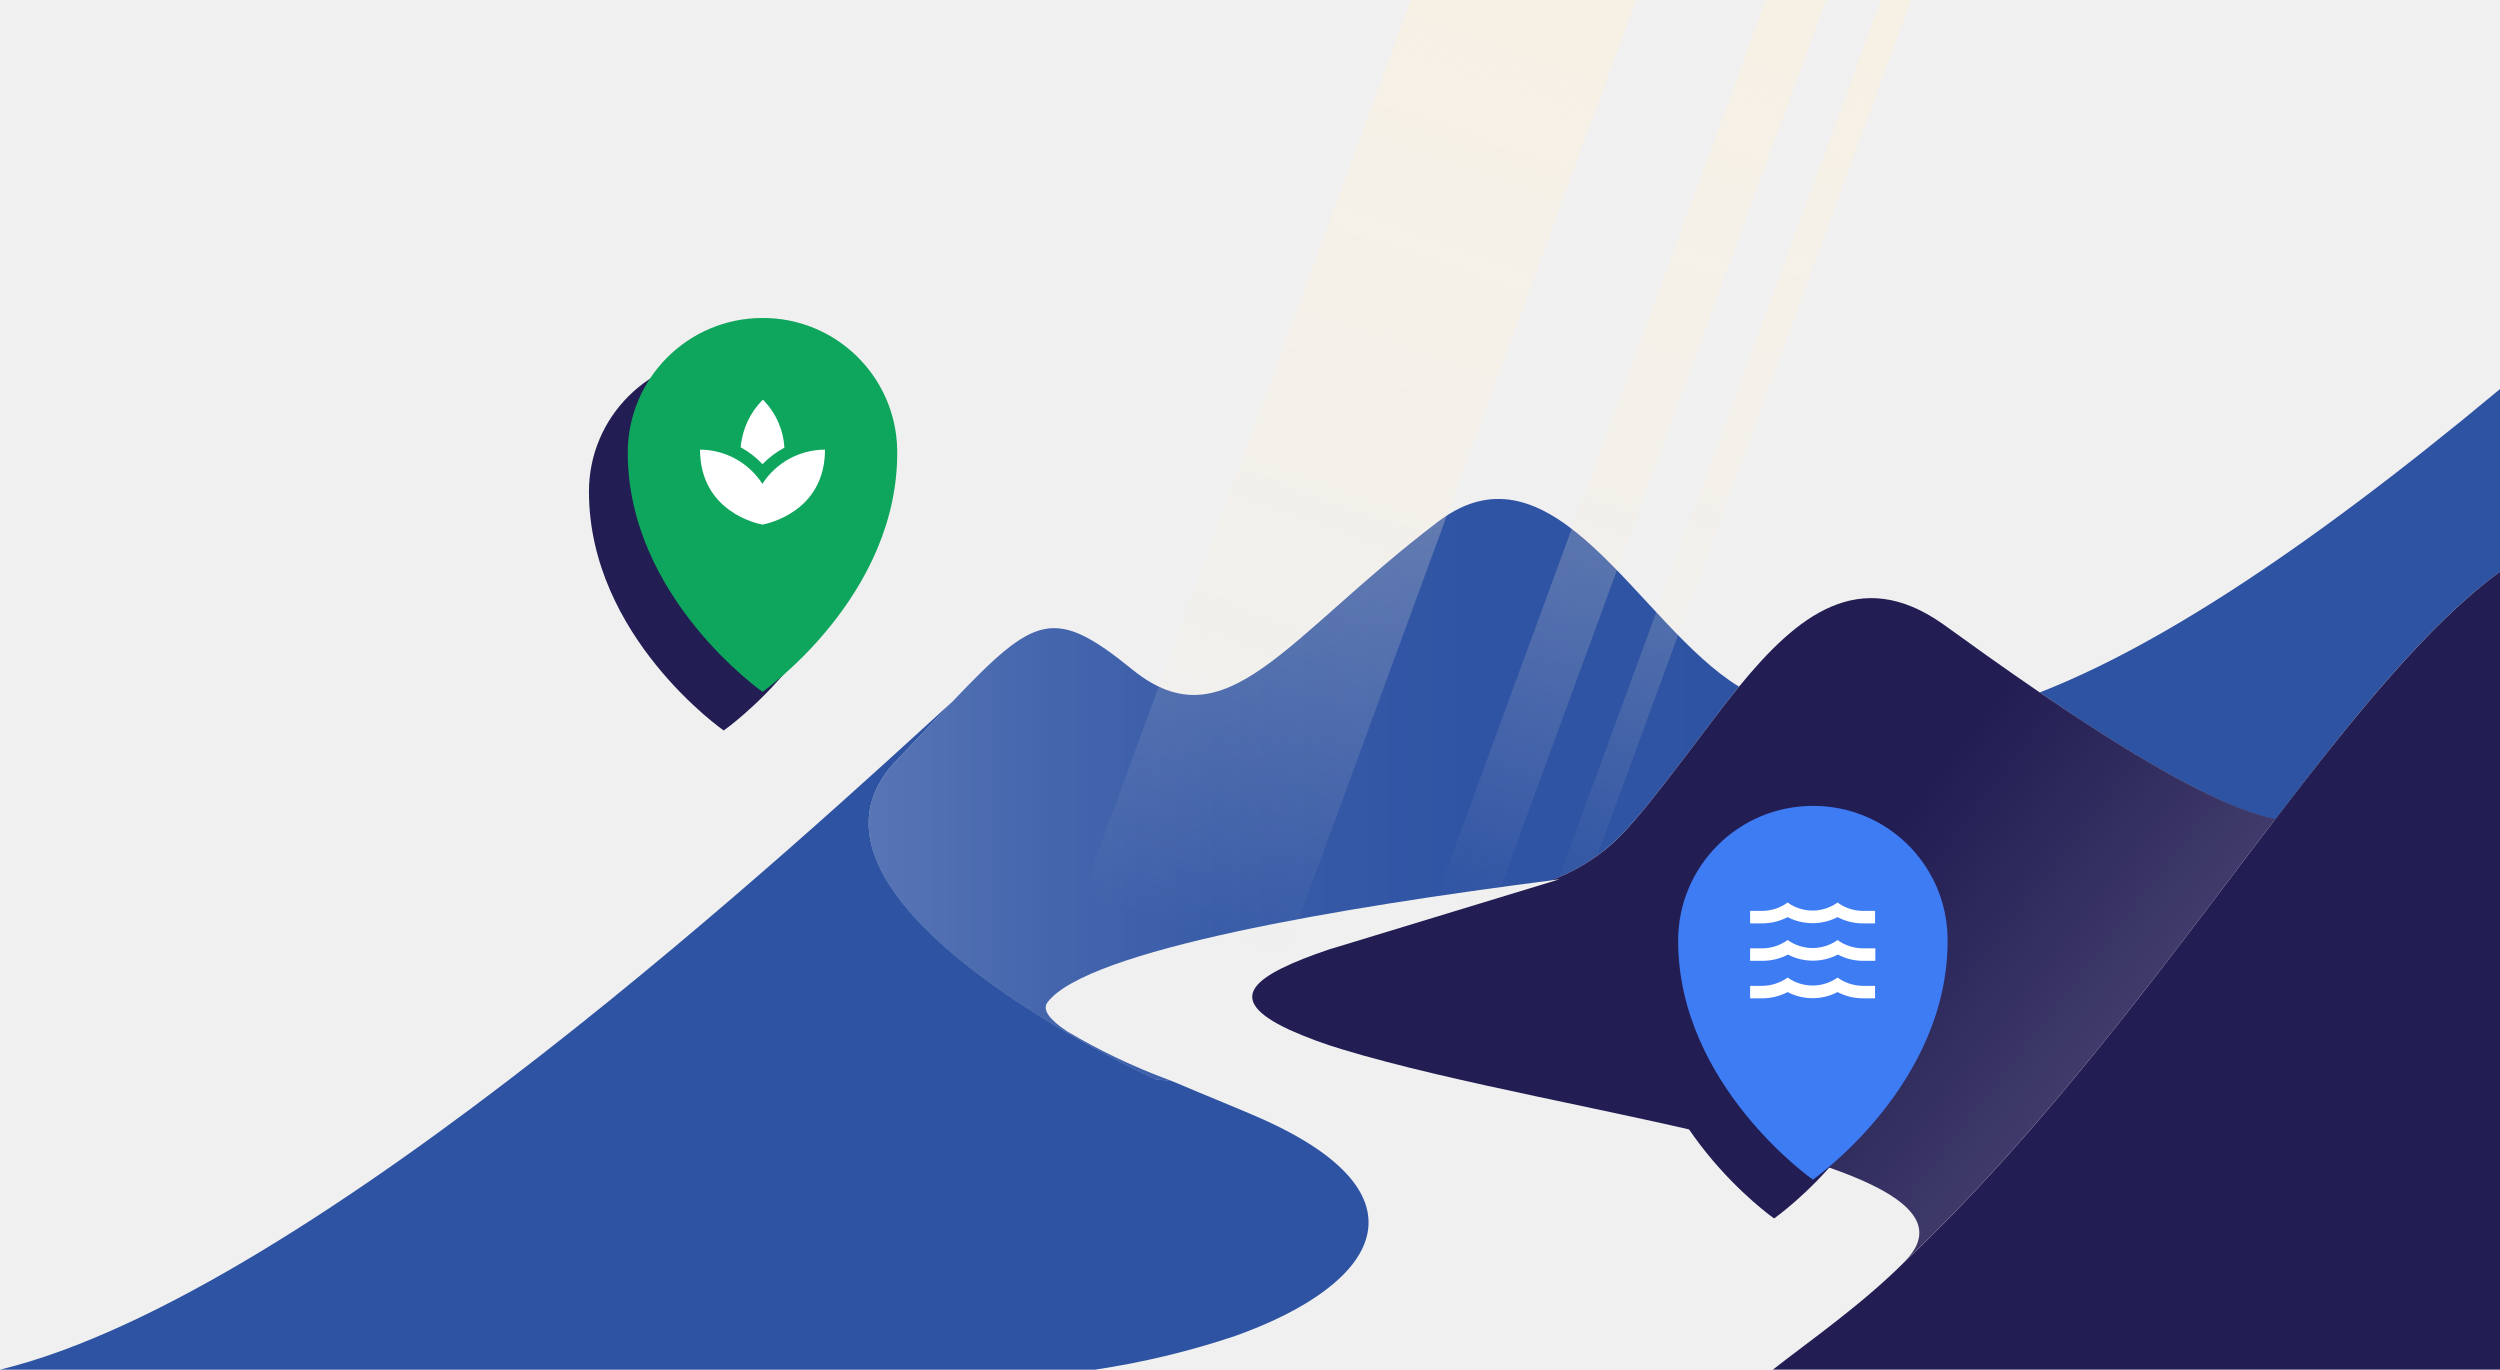
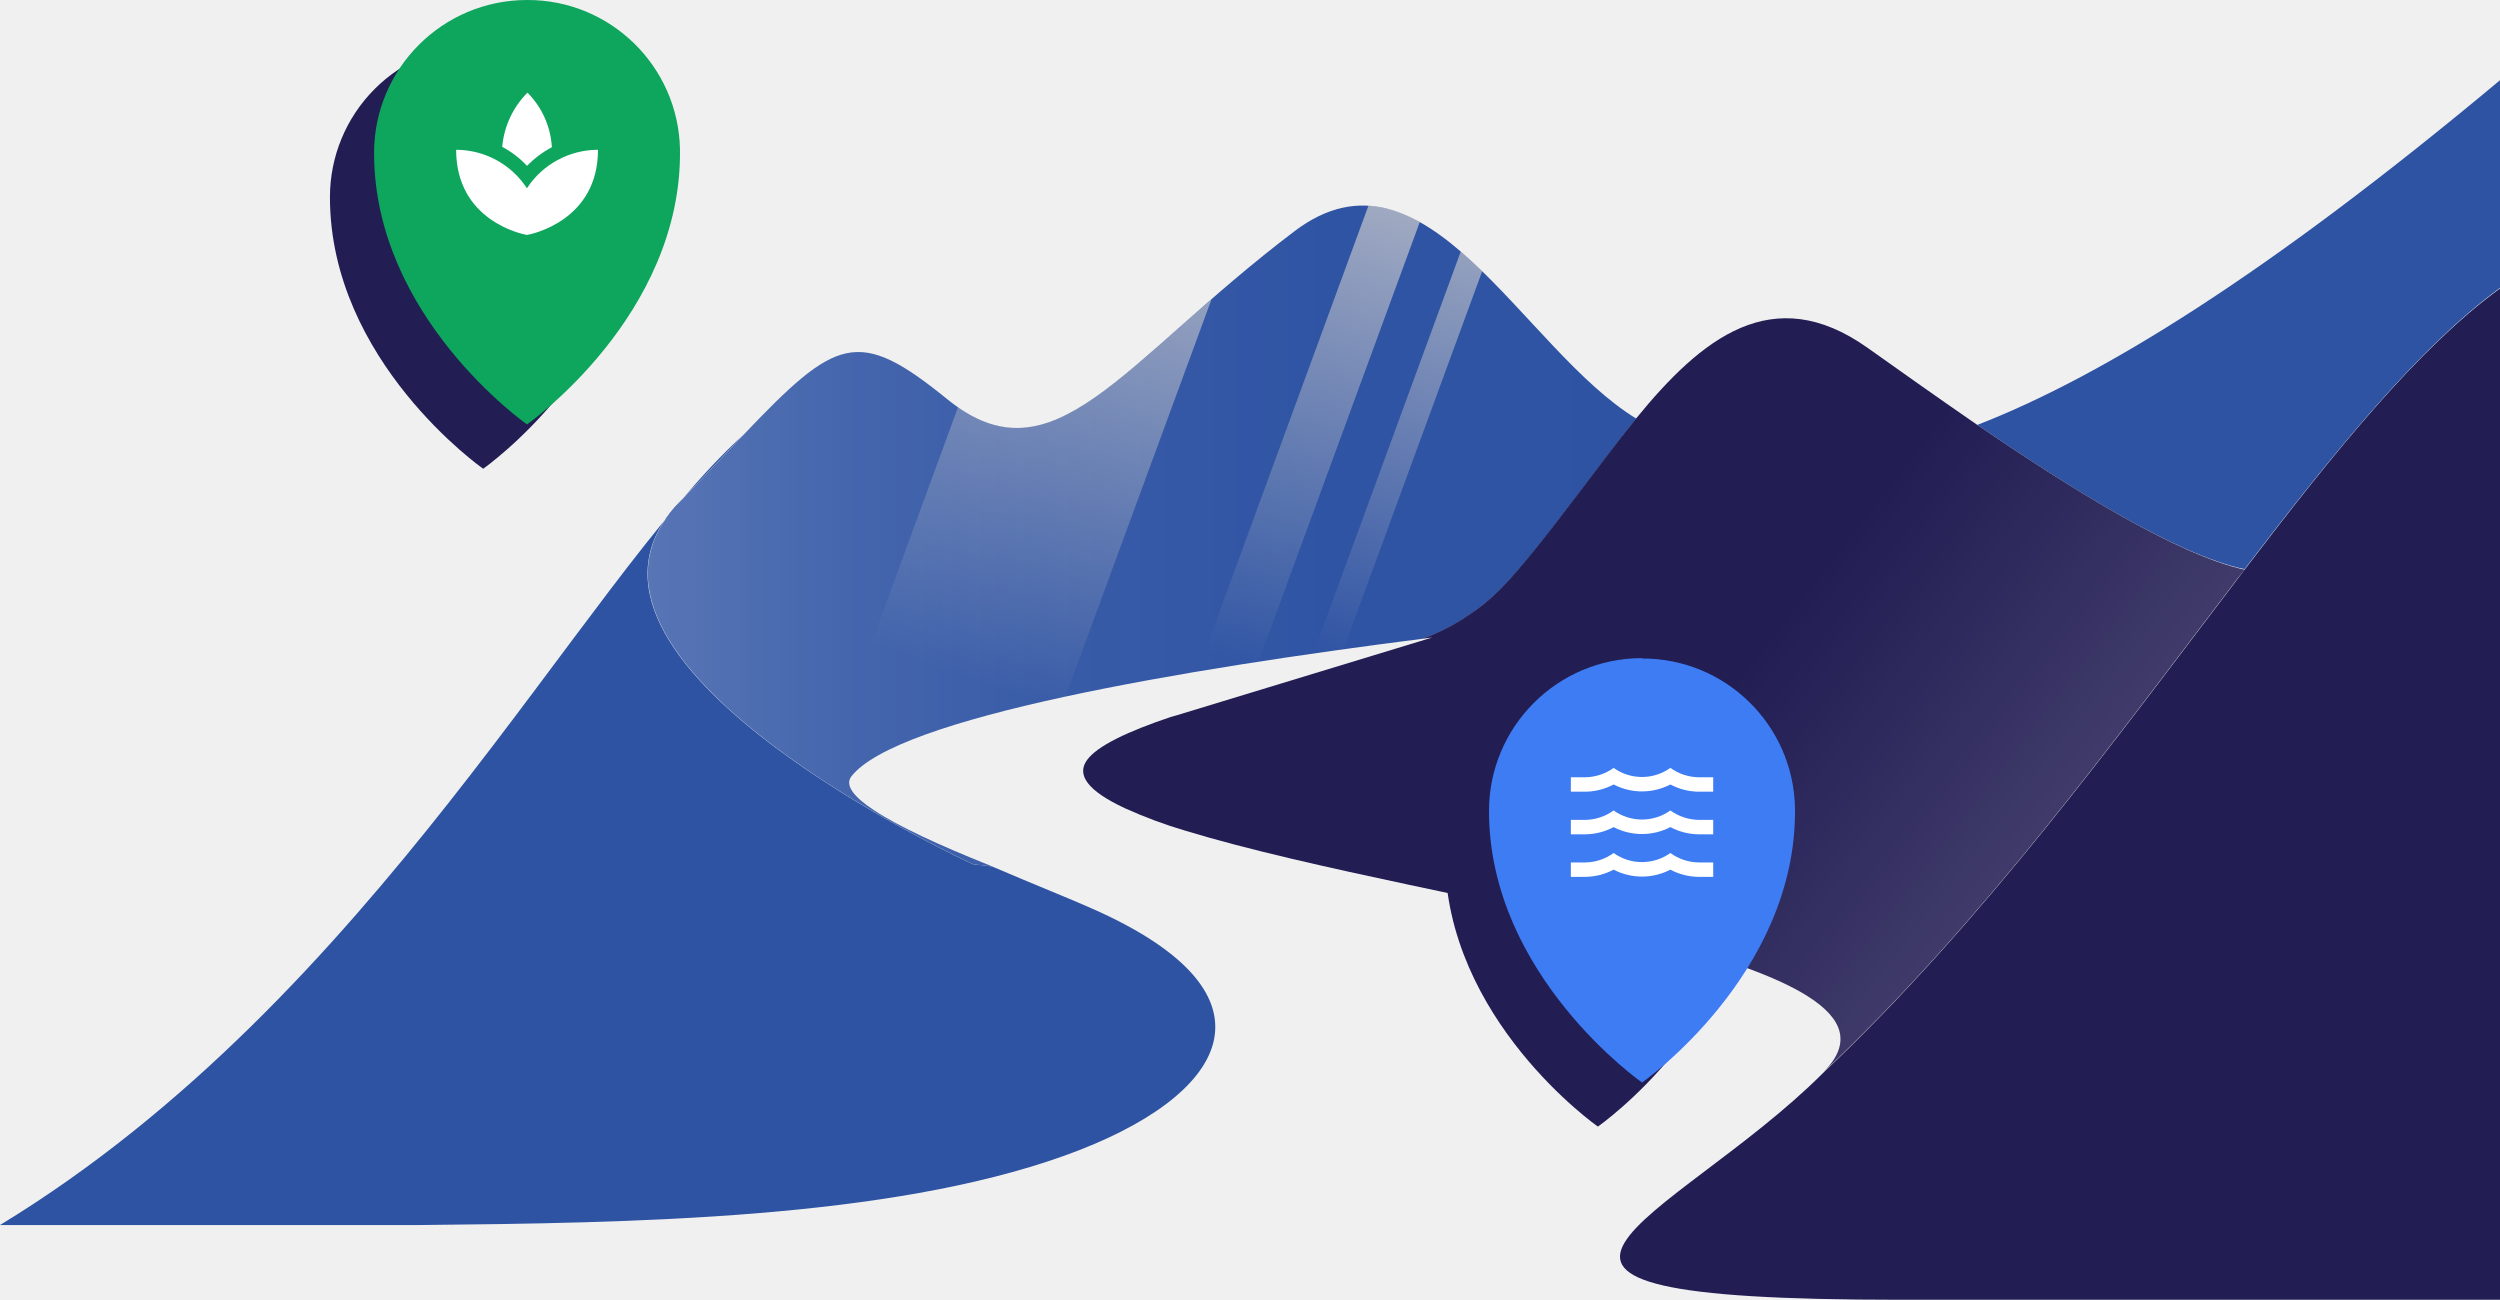
- <svg xmlns="http://www.w3.org/2000/svg" xmlns:xlink="http://www.w3.org/1999/xlink" viewBox="0 0 328.55 180">
+ <svg xmlns="http://www.w3.org/2000/svg" xmlns:xlink="http://www.w3.org/1999/xlink" viewBox="0 0 346.66 180.19">
  <defs>
-     <style>.cls-1{fill:#221d53;}.cls-2{fill:#0ea55d;}.cls-3{fill:#fff;}.cls-4{fill:#2e53a3;}.cls-5{fill:url(#linear-gradient);}.cls-6,.cls-7,.cls-8{opacity:0.5;}.cls-6{fill:url(#linear-gradient-2);}.cls-7{fill:url(#linear-gradient-3);}.cls-8{fill:url(#linear-gradient-4);}.cls-9{fill:url(#linear-gradient-5);}.cls-10{fill:#3e7cf4;}</style>
-     <linearGradient id="linear-gradient" x1="114.15" y1="103.83" x2="228.55" y2="103.83" gradientUnits="userSpaceOnUse">
+     <style>.cls-1{fill:#221d53;}.cls-2{fill:#0ea55d;}.cls-3{fill:#fff;}.cls-4{fill:#2e53a3;}.cls-5{fill:url(#linear-gradient);}.cls-6{fill:url(#linear-gradient-2);}.cls-7{fill:#3e7cf4;}.cls-8{fill:url(#linear-gradient-3);}.cls-9{fill:url(#linear-gradient-4);}.cls-10{fill:url(#linear-gradient-5);}</style>
+     <linearGradient id="linear-gradient" x1="89.79" y1="74.32" x2="226.85" y2="74.32" gradientUnits="userSpaceOnUse">
      <stop offset="0" stop-color="#fff" stop-opacity="0.2" />
      <stop offset="0.2" stop-color="#fff" stop-opacity="0.11" />
      <stop offset="0.42" stop-color="#fff" stop-opacity="0.05" />
      <stop offset="0.67" stop-color="#fff" stop-opacity="0.01" />
      <stop offset="1" stop-color="#fff" stop-opacity="0" />
    </linearGradient>
-     <linearGradient id="linear-gradient-2" x1="153.76" y1="128.63" x2="199.27" y2="0.22" gradientUnits="userSpaceOnUse">
+     <linearGradient id="linear-gradient-2" x1="170.95" y1="47.32" x2="298.22" y2="146.01" gradientUnits="userSpaceOnUse">
+       <stop offset="0.52" stop-color="#fff" stop-opacity="0" />
+       <stop offset="0.96" stop-color="#fff" stop-opacity="0.2" />
+     </linearGradient>
+     <linearGradient id="linear-gradient-3" x1="131.87" y1="100.35" x2="177.38" y2="-28.06" gradientUnits="userSpaceOnUse">
      <stop offset="0.05" stop-color="#fdf1da" stop-opacity="0" />
      <stop offset="0.99" stop-color="#fdf1da" />
    </linearGradient>
-     <linearGradient id="linear-gradient-3" x1="190.59" y1="125.8" x2="233.97" y2="3.39" xlink:href="#linear-gradient-2" />
-     <linearGradient id="linear-gradient-4" x1="203.92" y1="125.29" x2="246.91" y2="3.98" xlink:href="#linear-gradient-2" />
-     <linearGradient id="linear-gradient-5" x1="181.9" y1="81.29" x2="288.12" y2="163.66" gradientUnits="userSpaceOnUse">
-       <stop offset="0.52" stop-color="#fff" stop-opacity="0" />
-       <stop offset="0.96" stop-color="#fff" stop-opacity="0.2" />
-     </linearGradient>
+     <linearGradient id="linear-gradient-4" x1="168.84" y1="97.57" x2="212.22" y2="-24.84" xlink:href="#linear-gradient-3" />
+     <linearGradient id="linear-gradient-5" x1="182.15" y1="97.04" x2="225.14" y2="-24.26" xlink:href="#linear-gradient-3" />
  </defs>
  <g id="Layer_2" data-name="Layer 2">
    <g id="Layer_1-2" data-name="Layer 1">
-       <path id="Path_107" data-name="Path 107" class="cls-1" d="M95.11,46.9A17.7,17.7,0,0,0,77.4,64.6h0C77.4,83.64,95.1,96,95.11,96h0s18-12.57,17.7-31.85A17.64,17.64,0,0,0,95.11,46.9Z" />
-       <path id="Path_107-2" data-name="Path 107" class="cls-2" d="M100.21,41.79A17.71,17.71,0,0,0,82.5,59.5h0c0,19,17.7,31.41,17.71,31.42h0s18-12.57,17.7-31.86a17.64,17.64,0,0,0-17.7-17.27Z" />
-       <path class="cls-3" d="M103.08,58.79a9.71,9.71,0,0,0-2.82-6.27,10,10,0,0,0-2.92,6.27A11.1,11.1,0,0,1,100.21,61a11.57,11.57,0,0,1,2.87-2.16m-2.87,4.77A9.82,9.82,0,0,0,92,59.09c0,8.21,7.65,9.76,8.21,9.85.56-.1,8.21-1.64,8.21-9.85A9.82,9.82,0,0,0,100.21,63.56Z" />
-       <path class="cls-4" d="M268.06,91c10.56,7.22,23,15,30.93,16.72C309.53,93.9,319.15,82,328.55,75.13v-24C301.47,73.7,282.32,85.43,268.06,91Z" />
-       <path class="cls-4" d="M189,68.55C169,83.73,161.16,98,148.82,88c-10.33-8.39-12.8-7.17-23.67,4.23-2.1,2.2-4.51,4.77-7.35,7.74-17.57,18.32,34,41.87,34,41.87l2.2.25-.34-.15a82.05,82.05,0,0,1-13.38-6.37c-2.33-1.54-3.37-2.87-2.61-3.86,5.24-6.88,38.42-12.44,66.15-16a25,25,0,0,0,4.51-2.19c3.61-2.36,5.2-3.61,13.64-14.75,2.18-2.87,4.35-5.81,6.57-8.53C215.41,82.22,204.24,57,189,68.55Z" />
-       <path class="cls-5" d="M189,68.55C169,83.73,161.16,98,148.82,88c-10.33-8.39-12.8-7.17-23.67,4.23-2.1,2.2-4.51,4.77-7.35,7.74-17.57,18.32,34,41.87,34,41.87l2.2.25-.34-.15a82.05,82.05,0,0,1-13.38-6.37c-2.33-1.54-3.37-2.87-2.61-3.86,5.24-6.88,38.42-12.44,66.15-16a25,25,0,0,0,4.51-2.19c3.61-2.36,5.2-3.61,13.64-14.75,2.18-2.87,4.35-5.81,6.57-8.53C215.41,82.22,204.24,57,189,68.55Z" />
-       <polygon class="cls-6" points="135.41 136.23 185.4 0 215.01 0 165.02 136.23 135.41 136.23" />
-       <polygon class="cls-7" points="182.07 136.23 232.06 0 240 0 190.01 136.23 182.07 136.23" />
-       <polygon class="cls-8" points="197.2 136.23 247.19 0 251.16 0 201.18 136.23 197.2 136.23" />
-       <path class="cls-1" d="M268.06,91c-4.86-3.32-9.31-6.52-12.74-9-11-7.74-19.16-1.07-26.77,8.23-2.22,2.72-4.39,5.66-6.57,8.53-8.44,11.14-10,12.39-13.64,14.75a25,25,0,0,1-4.51,2.19l1.13-.15-29.55,9-.71.21c-4.95,1.68-8.51,3.3-9.7,5s0,3.5,4.44,5.57a56.19,56.19,0,0,0,7,2.59c29.21,8.87,87.2,14.56,73.83,27.92,18.56-17.56,34-38.84,47.83-57l.91-1.19C291.07,106,278.62,98.19,268.06,91Z" />
-       <path class="cls-9" d="M268.06,91c-4.86-3.32-9.31-6.52-12.74-9-11-7.74-19.16-1.07-26.77,8.23-2.22,2.72-4.39,5.66-6.57,8.53-8.44,11.14-10,12.39-13.64,14.75a25,25,0,0,1-4.51,2.19l1.13-.15-29.55,9-.71.21c-4.95,1.68-8.51,3.3-9.7,5s0,3.5,4.44,5.57a56.19,56.19,0,0,0,7,2.59c29.21,8.87,87.2,14.56,73.83,27.92,18.56-17.56,34-38.84,47.83-57l.91-1.19C291.07,106,278.62,98.19,268.06,91Z" />
-       <path id="Path_107-3" data-name="Path 107" class="cls-1" d="M233.15,111a17.71,17.71,0,0,0-17.71,17.71h0c0,19,17.7,31.41,17.71,31.42h0s18-12.57,17.7-31.86A17.65,17.65,0,0,0,233.15,111Z" />
-       <path id="Path_107-4" data-name="Path 107" class="cls-10" d="M238.25,105.91a17.71,17.71,0,0,0-17.71,17.71h0c0,19,17.7,31.41,17.71,31.41h0s18-12.57,17.7-31.85a17.63,17.63,0,0,0-17.7-17.27Z" />
-       <path class="cls-3" d="M244.82,124.63h1.64v1.64h-1.64a7.09,7.09,0,0,1-3.29-.82,7.1,7.1,0,0,1-6.56,0,7.12,7.12,0,0,1-3.29.82H230v-1.64h1.64a5.73,5.73,0,0,0,3.29-1.09,5.65,5.65,0,0,0,6.56,0,5.71,5.71,0,0,0,3.29,1.09m0-4.92h1.64v1.64h-1.64a7.22,7.22,0,0,1-3.29-.82,7.16,7.16,0,0,1-6.56,0,7.25,7.25,0,0,1-3.29.82H230v-1.64h1.64a5.74,5.74,0,0,0,3.29-1.1,5.62,5.62,0,0,0,6.56,0,5.72,5.72,0,0,0,3.29,1.1m0,9.85h1.64v1.64h-1.64a7.22,7.22,0,0,1-3.29-.82,7.1,7.1,0,0,1-6.56,0,7.25,7.25,0,0,1-3.29.82H230v-1.64h1.64a5.81,5.81,0,0,0,3.29-1.09,5.65,5.65,0,0,0,6.56,0A5.78,5.78,0,0,0,244.82,129.56Z" />
-       <path class="cls-4" d="M162.36,175.56c19.08-6.82,25.85-18.58,3.36-28.57-2.53-1.13-6.95-2.89-11.71-4.92l-2.2-.25s-51.58-23.55-34-41.87c2.84-3,5.25-5.54,7.35-7.74h0C106.92,108.83,41.21,170,0,180H143.91A107.62,107.62,0,0,0,162.36,175.56Z" />
-       <path class="cls-1" d="M328.55,105.72V75.13c-9.4,6.89-19,18.77-29.56,32.56l-.91,1.19c-13.84,18.17-29.27,39.45-47.83,57-5.59,5.59-12.39,10.3-17.25,14.11h95.55Z" />
+       <path id="Path_107" data-name="Path 107" class="cls-1" d="M67,6.11A21.22,21.22,0,0,0,45.75,27.33h0C45.75,50.14,67,65,67,65h0S88.51,49.91,88.18,26.8A21.13,21.13,0,0,0,67,6.11Z" />
+       <path id="Path_107-2" data-name="Path 107" class="cls-2" d="M73.08,0A21.22,21.22,0,0,0,51.87,21.22h0c0,22.8,21.2,37.63,21.21,37.63h0S94.62,43.79,94.29,20.69A21.13,21.13,0,0,0,73.08,0Z" />
+       <path class="cls-3" d="M76.52,20.36a11.63,11.63,0,0,0-3.38-7.51,12.13,12.13,0,0,0-3.5,7.51A13.3,13.3,0,0,1,73.08,23a14.13,14.13,0,0,1,3.44-2.59m-3.44,5.72a11.75,11.75,0,0,0-9.83-5.36c0,9.84,9.16,11.7,9.83,11.81.67-.12,9.84-2,9.84-11.81A11.78,11.78,0,0,0,73.08,26.08Z" />
+       <path class="cls-4" d="M94.16,69.68c3.41-3.56,6.29-6.64,8.81-9.28h0C80.22,81.14,51.87,138.3,0,169.87H58.13c29.81-.29,64.91-.84,89.42-9.6,22.85-8.17,31-22.27,4-34.23-3-1.35-8.33-3.46-14-5.9l-2.63-.3S73.11,91.62,94.16,69.68Z" />
+       <path class="cls-4" d="M274.18,58.92c12.66,8.65,27.57,18,37.06,20,12.63-16.53,24.16-30.77,35.42-39V11.12C314.22,38.23,291.27,52.28,274.18,58.92Z" />
+       <path class="cls-4" d="M179.5,32.06c-24,18.18-33.4,35.28-48.17,23.28C118.94,45.29,116,46.75,103,60.4c-2.52,2.64-5.4,5.72-8.81,9.28-21,21.94,40.75,50.16,40.75,50.16l2.63.3-.41-.17c-6.93-2.77-12.62-5.39-16-7.64-2.8-1.84-4-3.43-3.14-4.63,6.28-8.23,46-14.9,79.27-19.13a29.25,29.25,0,0,0,5.4-2.63c4.32-2.82,6.23-4.32,16.34-17.67,2.61-3.44,5.21-7,7.87-10.22C211.11,48.44,197.72,18.25,179.5,32.06Z" />
+       <path class="cls-5" d="M179.5,32.06c-24,18.18-33.4,35.28-48.17,23.28C118.94,45.29,116,46.75,103,60.4c-2.52,2.64-5.4,5.72-8.81,9.28-21,21.94,40.75,50.16,40.75,50.16l2.63.3-.41-.17c-6.93-2.77-12.62-5.39-16-7.64-2.8-1.84-4-3.43-3.14-4.63,6.28-8.23,46-14.9,79.27-19.13a29.25,29.25,0,0,0,5.4-2.63c4.32-2.82,6.23-4.32,16.34-17.67,2.61-3.44,5.21-7,7.87-10.22C211.11,48.44,197.72,18.25,179.5,32.06Z" />
+       <path class="cls-1" d="M274.18,58.92c-5.81-4-11.15-7.81-15.26-10.72-13.13-9.28-23-1.28-32.07,9.85-2.66,3.26-5.26,6.78-7.87,10.22-10.11,13.35-12,14.85-16.34,17.67a29.25,29.25,0,0,1-5.4,2.63l1.35-.17L163.18,99.18l-.85.24c-5.93,2-10.2,4-11.62,6s0,4.2,5.31,6.67a64.33,64.33,0,0,0,8.38,3.11c35,10.63,104.47,17.44,88.45,33.46,22.24-21,40.73-46.55,57.31-68.31L311.24,79C301.75,76.9,286.84,67.57,274.18,58.92Z" />
+       <path class="cls-6" d="M274.18,58.92c-5.81-4-11.15-7.81-15.26-10.72-13.13-9.28-23-1.28-32.07,9.85-2.66,3.26-5.26,6.78-7.87,10.22-10.11,13.35-12,14.85-16.34,17.67a29.25,29.25,0,0,1-5.4,2.63l1.35-.17L163.18,99.18l-.85.24c-5.93,2-10.2,4-11.62,6s0,4.2,5.31,6.67a64.33,64.33,0,0,0,8.38,3.11c35,10.63,104.47,17.44,88.45,33.46,22.24-21,40.73-46.55,57.31-68.31L311.24,79C301.75,76.9,286.84,67.57,274.18,58.92Z" />
+       <path class="cls-1" d="M311.24,79l-1.08,1.42c-16.58,21.76-35.07,47.27-57.31,68.31-20.95,20.95-56.15,31.5,10.51,31.5h83.3V40C335.4,48.19,323.87,62.43,311.24,79Z" />
+       <path id="Path_107-3" data-name="Path 107" class="cls-1" d="M221.57,97.37a21.22,21.22,0,0,0-21.21,21.22h0c0,22.8,21.21,37.63,21.21,37.63h0s21.54-15.06,21.21-38.16a21.13,21.13,0,0,0-21.21-20.69Z" />
+       <path id="Path_107-4" data-name="Path 107" class="cls-7" d="M227.69,91.26a21.21,21.21,0,0,0-21.22,21.21h0c0,22.81,21.21,37.63,21.22,37.64h0S249.23,135.05,248.9,112a21.14,21.14,0,0,0-21.21-20.69Z" />
+       <path class="cls-3" d="M235.56,113.69h2v2h-2a8.57,8.57,0,0,1-3.94-1,8.54,8.54,0,0,1-7.87,0,8.56,8.56,0,0,1-3.93,1h-2v-2h2a6.88,6.88,0,0,0,3.93-1.31,6.77,6.77,0,0,0,7.87,0,6.91,6.91,0,0,0,3.94,1.31m0-5.91h2v2h-2a8.57,8.57,0,0,1-3.94-1,8.54,8.54,0,0,1-7.87,0,8.56,8.56,0,0,1-3.93,1h-2v-2h2a6.87,6.87,0,0,0,3.93-1.3,6.77,6.77,0,0,0,7.87,0,6.9,6.9,0,0,0,3.94,1.3m0,11.81h2v2h-2a8.59,8.59,0,0,1-3.94-1,8.54,8.54,0,0,1-7.87,0,8.58,8.58,0,0,1-3.93,1h-2v-2h2a6.81,6.81,0,0,0,3.93-1.31,6.77,6.77,0,0,0,7.87,0A6.84,6.84,0,0,0,235.56,119.59Z" />
+       <path class="cls-8" d="M132.85,56.45l-18.94,51.63h3.85a1.45,1.45,0,0,1,.21-.41c3.16-4.14,14.78-7.88,29.78-11.12L168,41.49C152.67,54.79,144.2,64.32,132.85,56.45Z" />
+       <path class="cls-9" d="M189.76,28.5,166.07,93.08c2.78-.47,5.6-.93,8.44-1.36l22.37-60.95A16.65,16.65,0,0,0,189.76,28.5Z" />
+       <path class="cls-10" d="M202.56,34.86,182.12,90.58l4.19-.59L205.53,37.6C204.55,36.64,203.56,35.72,202.56,34.86Z" />
    </g>
  </g>
</svg>
